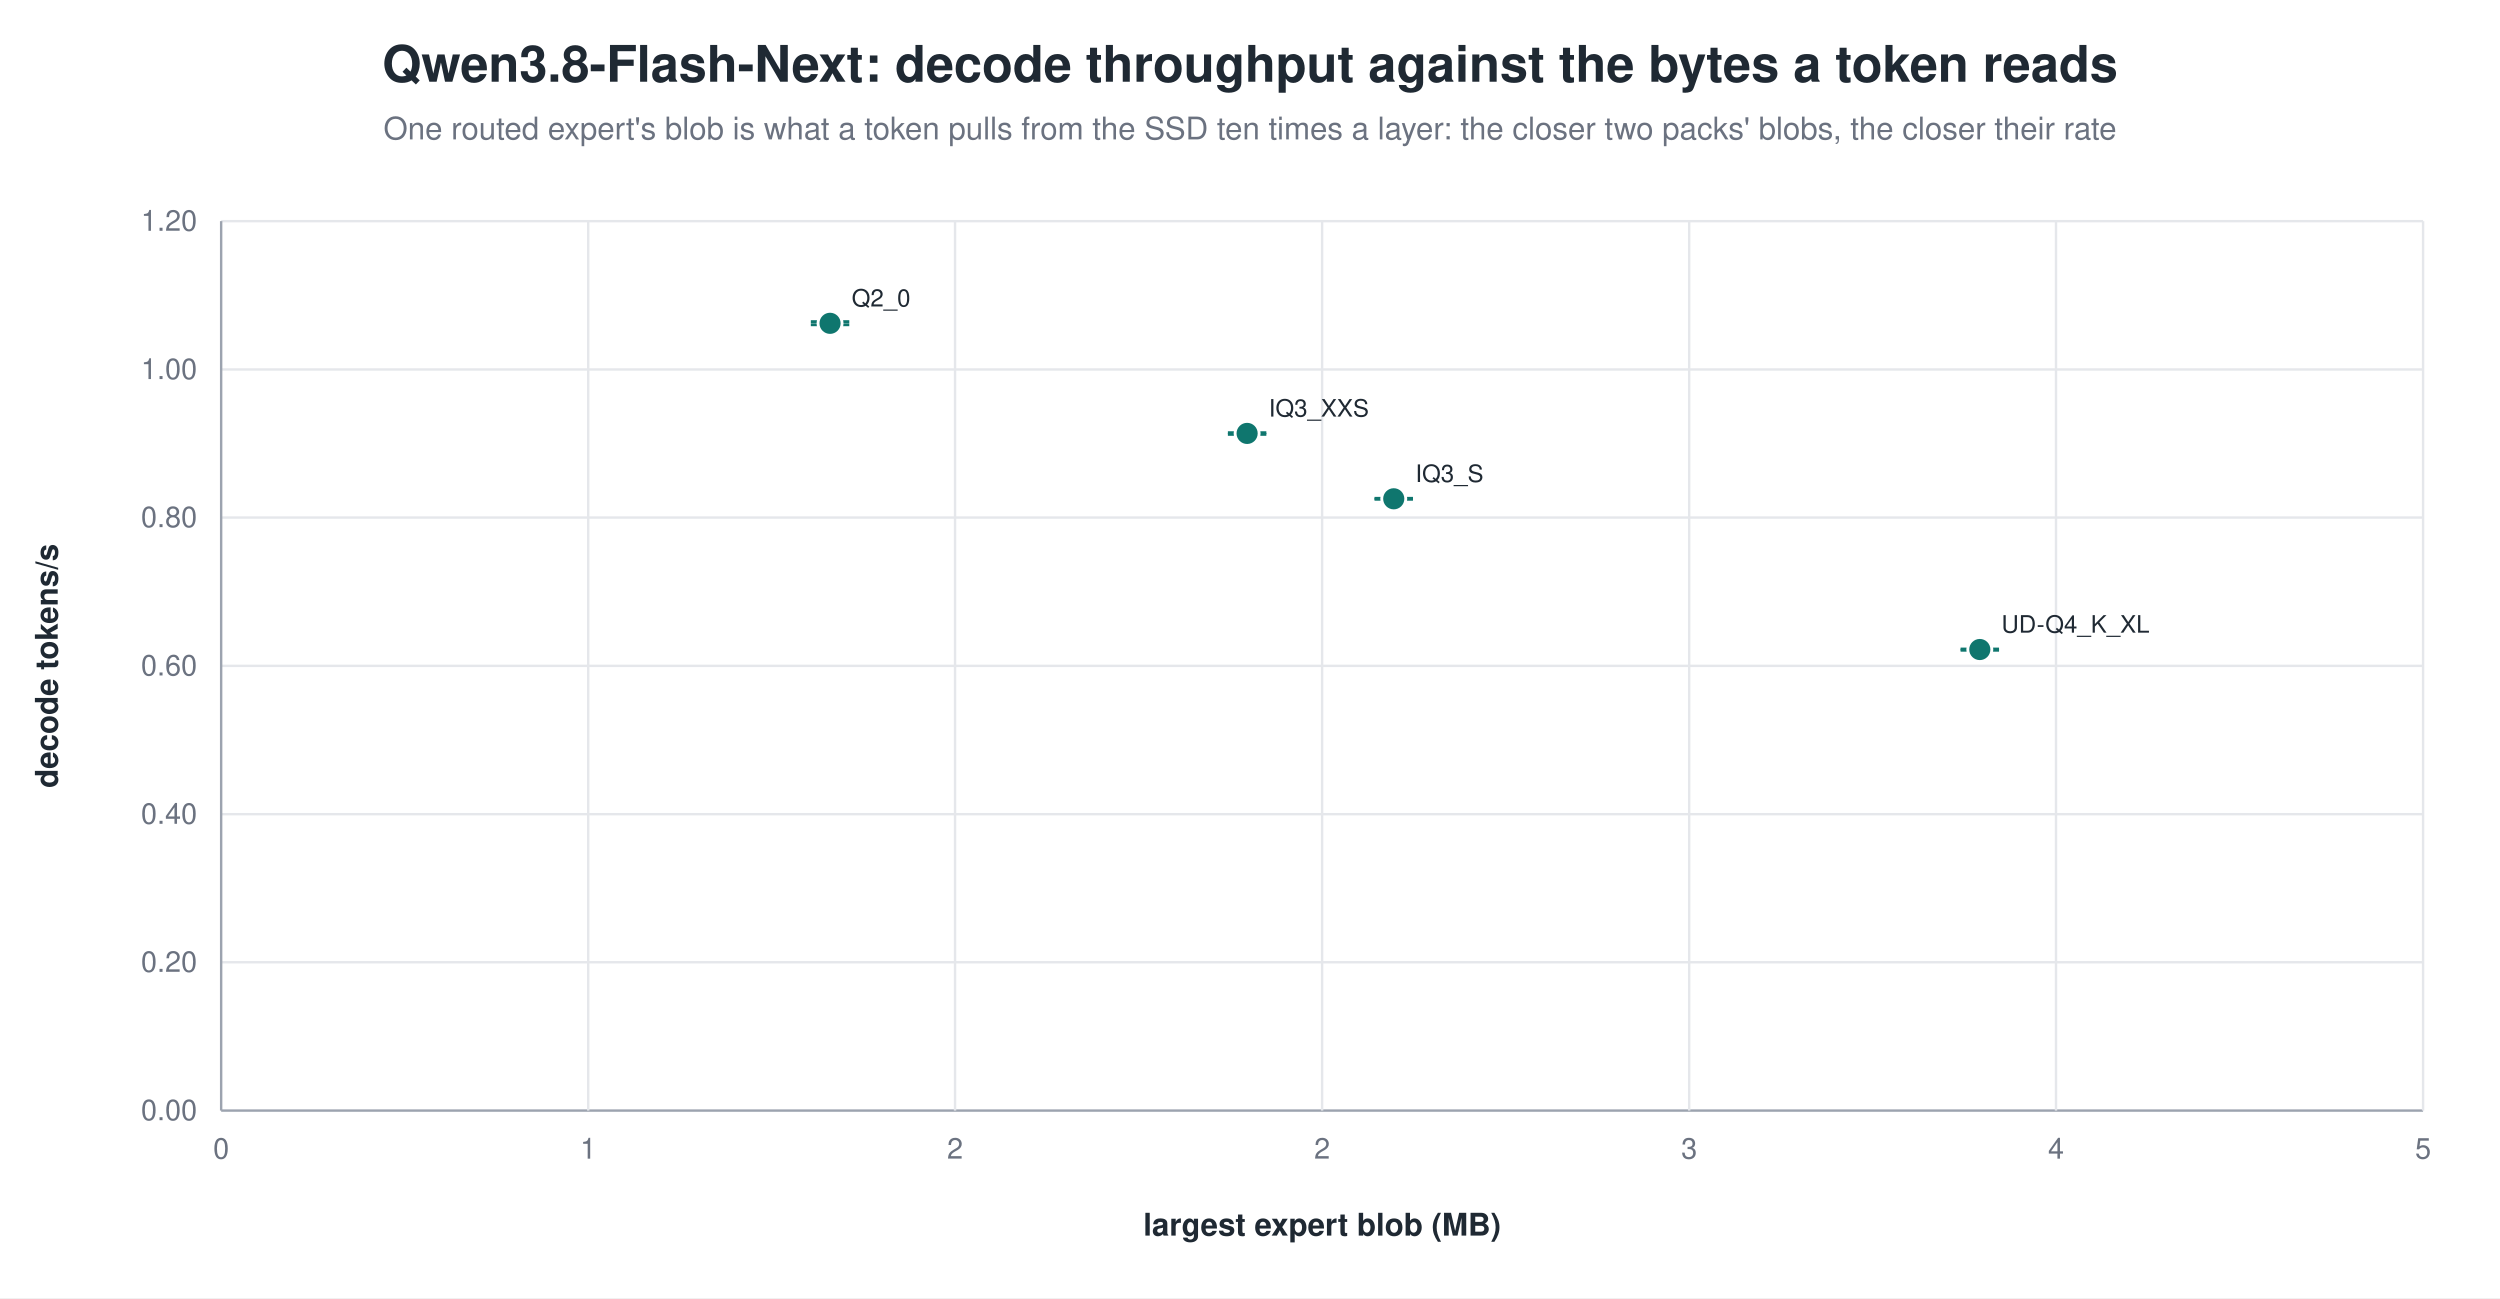
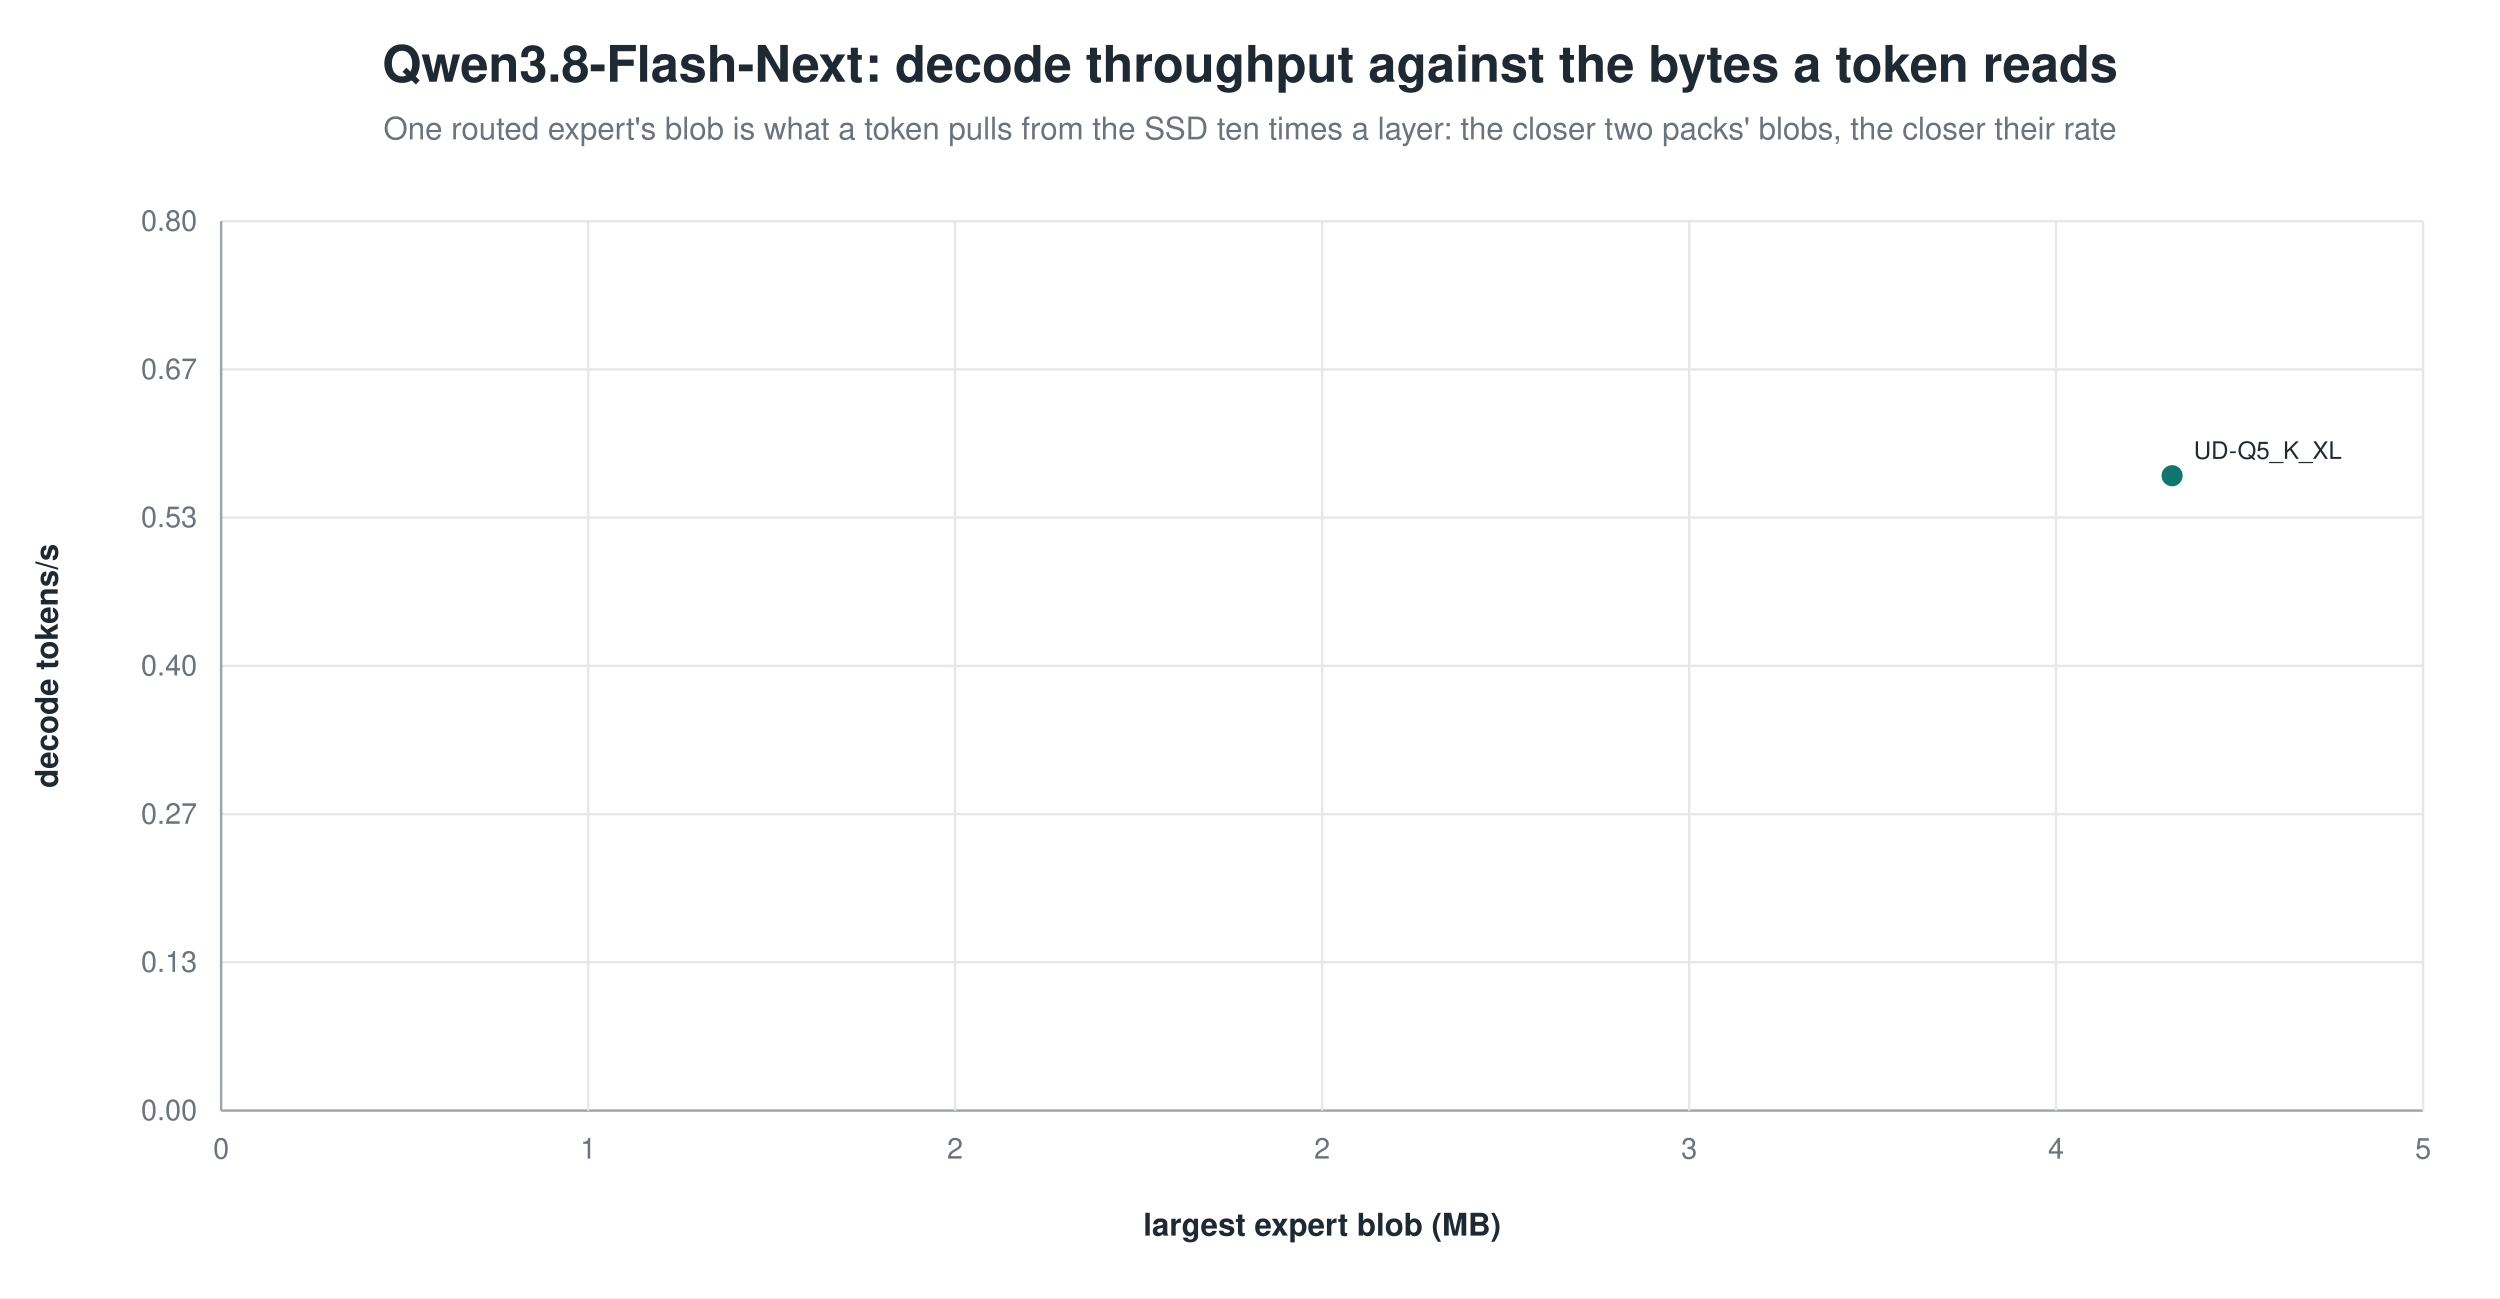
<svg xmlns="http://www.w3.org/2000/svg" width="1040" height="540" viewBox="0 0 1040 540" role="img" aria-label="Qwen3.8-Flash-Next: decode throughput against the bytes a token reads">
  <rect width="1040" height="540" fill="white" />
  <text x="520.0" y="34" text-anchor="middle" font-family="Helvetica, Arial, sans-serif" font-size="21" font-weight="600" fill="#1f2933">Qwen3.8-Flash-Next: decode throughput against the bytes a token reads</text>
  <text x="520.0" y="58" text-anchor="middle" font-family="Helvetica, Arial, sans-serif" font-size="13" fill="#6b7280">One routed expert's blob is what a token pulls from the SSD ten times a layer: the closer two packs' blobs, the closer their rate</text>
  <line x1="92.0" y1="462.0" x2="1008.0" y2="462.0" stroke="#9ca3af" stroke-width="1.0" />
  <text x="82.0" y="466.0" text-anchor="end" font-family="Helvetica, Arial, sans-serif" font-size="12" fill="#6b7280" font-weight="400">0.00</text>
  <line x1="92.0" y1="400.3" x2="1008.0" y2="400.3" stroke="#e5e7eb" stroke-width="1.0" />
-   <text x="82.0" y="404.3" text-anchor="end" font-family="Helvetica, Arial, sans-serif" font-size="12" fill="#6b7280" font-weight="400">0.20</text>
+   <text x="82.0" y="404.3" text-anchor="end" font-family="Helvetica, Arial, sans-serif" font-size="12" fill="#6b7280" font-weight="400">0.13</text>
  <line x1="92.0" y1="338.7" x2="1008.0" y2="338.7" stroke="#e5e7eb" stroke-width="1.0" />
-   <text x="82.0" y="342.7" text-anchor="end" font-family="Helvetica, Arial, sans-serif" font-size="12" fill="#6b7280" font-weight="400">0.40</text>
+   <text x="82.0" y="342.7" text-anchor="end" font-family="Helvetica, Arial, sans-serif" font-size="12" fill="#6b7280" font-weight="400">0.27</text>
  <line x1="92.0" y1="277.0" x2="1008.0" y2="277.0" stroke="#e5e7eb" stroke-width="1.0" />
-   <text x="82.0" y="281.0" text-anchor="end" font-family="Helvetica, Arial, sans-serif" font-size="12" fill="#6b7280" font-weight="400">0.60</text>
+   <text x="82.0" y="281.0" text-anchor="end" font-family="Helvetica, Arial, sans-serif" font-size="12" fill="#6b7280" font-weight="400">0.40</text>
  <line x1="92.0" y1="215.3" x2="1008.0" y2="215.3" stroke="#e5e7eb" stroke-width="1.0" />
-   <text x="82.0" y="219.3" text-anchor="end" font-family="Helvetica, Arial, sans-serif" font-size="12" fill="#6b7280" font-weight="400">0.80</text>
+   <text x="82.0" y="219.3" text-anchor="end" font-family="Helvetica, Arial, sans-serif" font-size="12" fill="#6b7280" font-weight="400">0.53</text>
  <line x1="92.0" y1="153.7" x2="1008.0" y2="153.7" stroke="#e5e7eb" stroke-width="1.0" />
-   <text x="82.0" y="157.7" text-anchor="end" font-family="Helvetica, Arial, sans-serif" font-size="12" fill="#6b7280" font-weight="400">1.00</text>
+   <text x="82.0" y="157.7" text-anchor="end" font-family="Helvetica, Arial, sans-serif" font-size="12" fill="#6b7280" font-weight="400">0.67</text>
  <line x1="92.0" y1="92.0" x2="1008.0" y2="92.0" stroke="#e5e7eb" stroke-width="1.0" />
-   <text x="82.0" y="96.0" text-anchor="end" font-family="Helvetica, Arial, sans-serif" font-size="12" fill="#6b7280" font-weight="400">1.20</text>
+   <text x="82.0" y="96.0" text-anchor="end" font-family="Helvetica, Arial, sans-serif" font-size="12" fill="#6b7280" font-weight="400">0.80</text>
  <line x1="92.0" y1="92.0" x2="92.0" y2="462.0" stroke="#9ca3af" stroke-width="1.0" />
  <text x="92.0" y="482.0" text-anchor="middle" font-family="Helvetica, Arial, sans-serif" font-size="12" fill="#6b7280" font-weight="400">0</text>
  <line x1="244.7" y1="92.0" x2="244.7" y2="462.0" stroke="#e5e7eb" stroke-width="1.0" />
  <text x="244.7" y="482.0" text-anchor="middle" font-family="Helvetica, Arial, sans-serif" font-size="12" fill="#6b7280" font-weight="400">1</text>
  <line x1="397.3" y1="92.0" x2="397.3" y2="462.0" stroke="#e5e7eb" stroke-width="1.0" />
  <text x="397.3" y="482.0" text-anchor="middle" font-family="Helvetica, Arial, sans-serif" font-size="12" fill="#6b7280" font-weight="400">2</text>
  <line x1="550.0" y1="92.0" x2="550.0" y2="462.0" stroke="#e5e7eb" stroke-width="1.0" />
  <text x="550.0" y="482.0" text-anchor="middle" font-family="Helvetica, Arial, sans-serif" font-size="12" fill="#6b7280" font-weight="400">2</text>
  <line x1="702.7" y1="92.0" x2="702.7" y2="462.0" stroke="#e5e7eb" stroke-width="1.0" />
  <text x="702.7" y="482.0" text-anchor="middle" font-family="Helvetica, Arial, sans-serif" font-size="12" fill="#6b7280" font-weight="400">3</text>
  <line x1="855.3" y1="92.0" x2="855.3" y2="462.0" stroke="#e5e7eb" stroke-width="1.0" />
  <text x="855.3" y="482.0" text-anchor="middle" font-family="Helvetica, Arial, sans-serif" font-size="12" fill="#6b7280" font-weight="400">4</text>
  <line x1="1008.0" y1="92.0" x2="1008.0" y2="462.0" stroke="#e5e7eb" stroke-width="1.0" />
  <text x="1008.0" y="482.0" text-anchor="middle" font-family="Helvetica, Arial, sans-serif" font-size="12" fill="#6b7280" font-weight="400">5</text>
  <text x="24.0" y="277.0" text-anchor="middle" font-family="Helvetica, Arial, sans-serif" font-size="13" fill="#1f2933" font-weight="600" transform="rotate(-90.0 24.0 277.0)">decode tokens/s</text>
  <text x="550.0" y="514.0" text-anchor="middle" font-family="Helvetica, Arial, sans-serif" font-size="13" fill="#1f2933" font-weight="600">largest expert blob (MB)</text>
-   <line x1="345.3" y1="133.8" x2="345.3" y2="135.1" stroke="#0f766e" stroke-width="1.2" />
-   <line x1="337.3" y1="133.8" x2="353.3" y2="133.8" stroke="#0f766e" stroke-width="1.2" />
-   <line x1="337.3" y1="135.1" x2="353.3" y2="135.1" stroke="#0f766e" stroke-width="1.2" />
-   <circle cx="345.3" cy="134.5" r="5.0" fill="#0f766e" stroke="white" stroke-width="1.2" opacity="1.00" />
-   <text x="354.3" y="127.5" text-anchor="start" font-family="Helvetica, Arial, sans-serif" font-size="10" fill="#1f2933" font-weight="500">Q2_0</text>
-   <line x1="518.8" y1="180.0" x2="518.8" y2="180.7" stroke="#0f766e" stroke-width="1.2" />
-   <line x1="510.8" y1="180.0" x2="526.8" y2="180.0" stroke="#0f766e" stroke-width="1.2" />
-   <line x1="510.8" y1="180.7" x2="526.8" y2="180.7" stroke="#0f766e" stroke-width="1.2" />
-   <circle cx="518.8" cy="180.3" r="5.0" fill="#0f766e" stroke="white" stroke-width="1.2" opacity="1.00" />
-   <text x="527.8" y="173.3" text-anchor="start" font-family="Helvetica, Arial, sans-serif" font-size="10" fill="#1f2933" font-weight="500">IQ3_XXS</text>
-   <line x1="579.8" y1="207.3" x2="579.8" y2="207.7" stroke="#0f766e" stroke-width="1.2" />
-   <line x1="571.8" y1="207.3" x2="587.8" y2="207.3" stroke="#0f766e" stroke-width="1.2" />
-   <line x1="571.8" y1="207.7" x2="587.8" y2="207.7" stroke="#0f766e" stroke-width="1.2" />
-   <circle cx="579.8" cy="207.5" r="5.0" fill="#0f766e" stroke="white" stroke-width="1.2" opacity="1.00" />
-   <text x="588.8" y="200.5" text-anchor="start" font-family="Helvetica, Arial, sans-serif" font-size="10" fill="#1f2933" font-weight="500">IQ3_S</text>
-   <line x1="823.6" y1="270.0" x2="823.6" y2="270.5" stroke="#0f766e" stroke-width="1.2" />
-   <line x1="815.6" y1="270.0" x2="831.6" y2="270.0" stroke="#0f766e" stroke-width="1.2" />
-   <line x1="815.6" y1="270.5" x2="831.6" y2="270.5" stroke="#0f766e" stroke-width="1.2" />
-   <circle cx="823.6" cy="270.2" r="5.0" fill="#0f766e" stroke="white" stroke-width="1.2" opacity="1.00" />
-   <text x="832.6" y="263.2" text-anchor="start" font-family="Helvetica, Arial, sans-serif" font-size="10" fill="#1f2933" font-weight="500">UD-Q4_K_XL</text>
+   <circle cx="903.6" cy="197.9" r="5.0" fill="#0f766e" stroke="white" stroke-width="1.2" opacity="1.00" />
+   <text x="912.6" y="190.9" text-anchor="start" font-family="Helvetica, Arial, sans-serif" font-size="10" fill="#1f2933" font-weight="500">UD-Q5_K_XL</text>
</svg>
